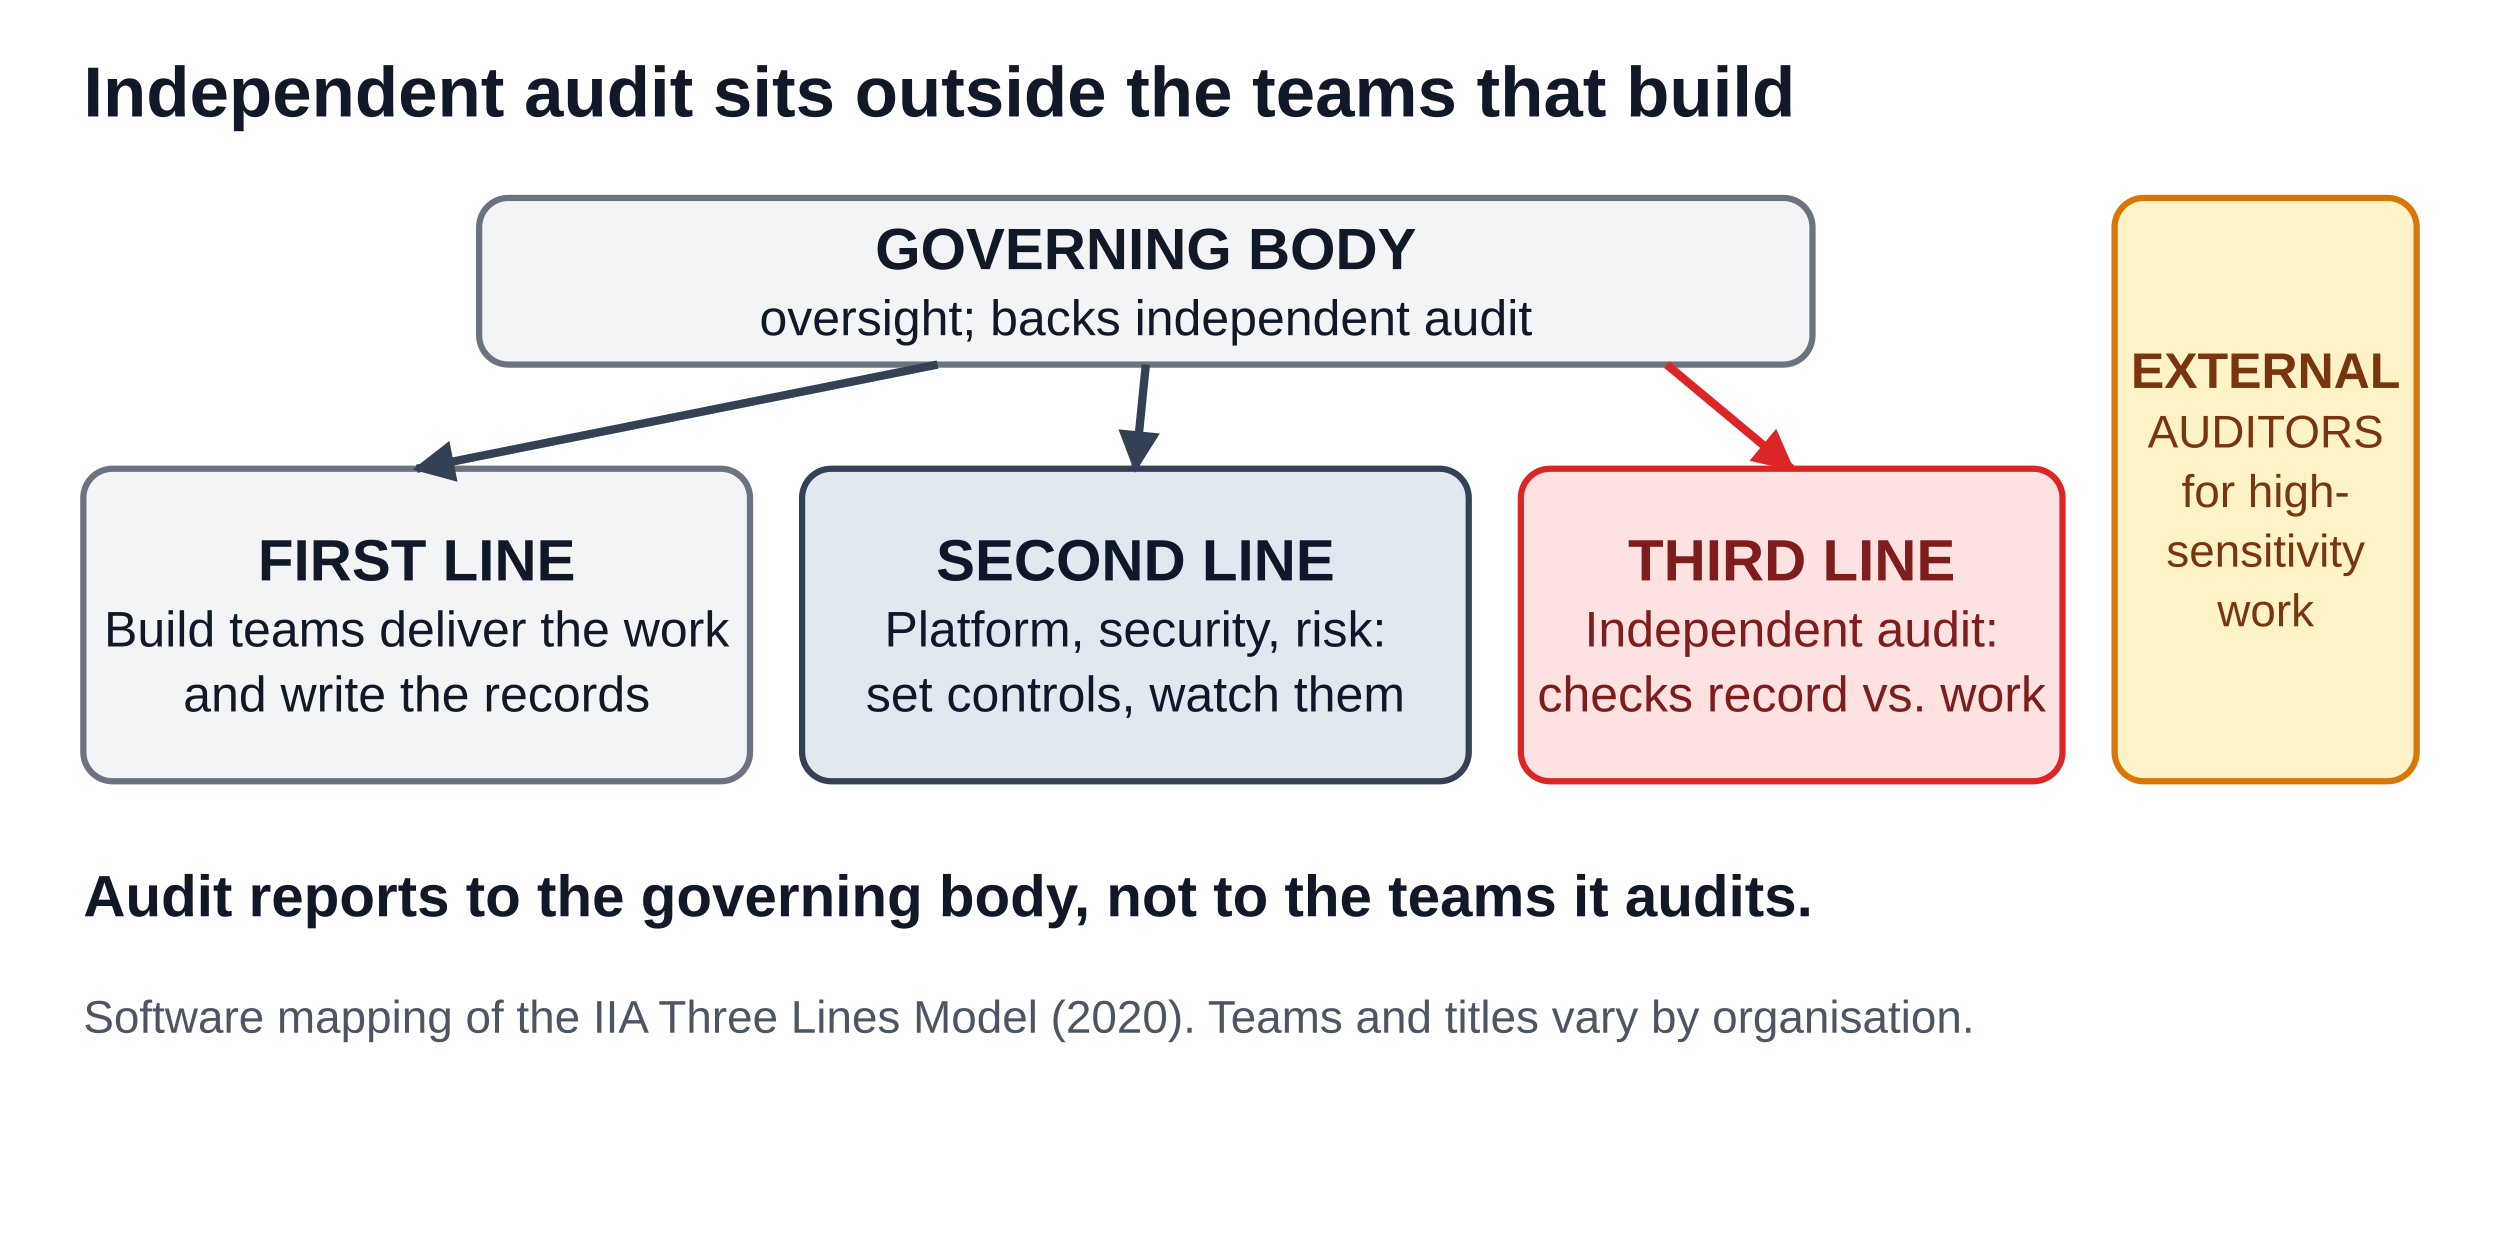
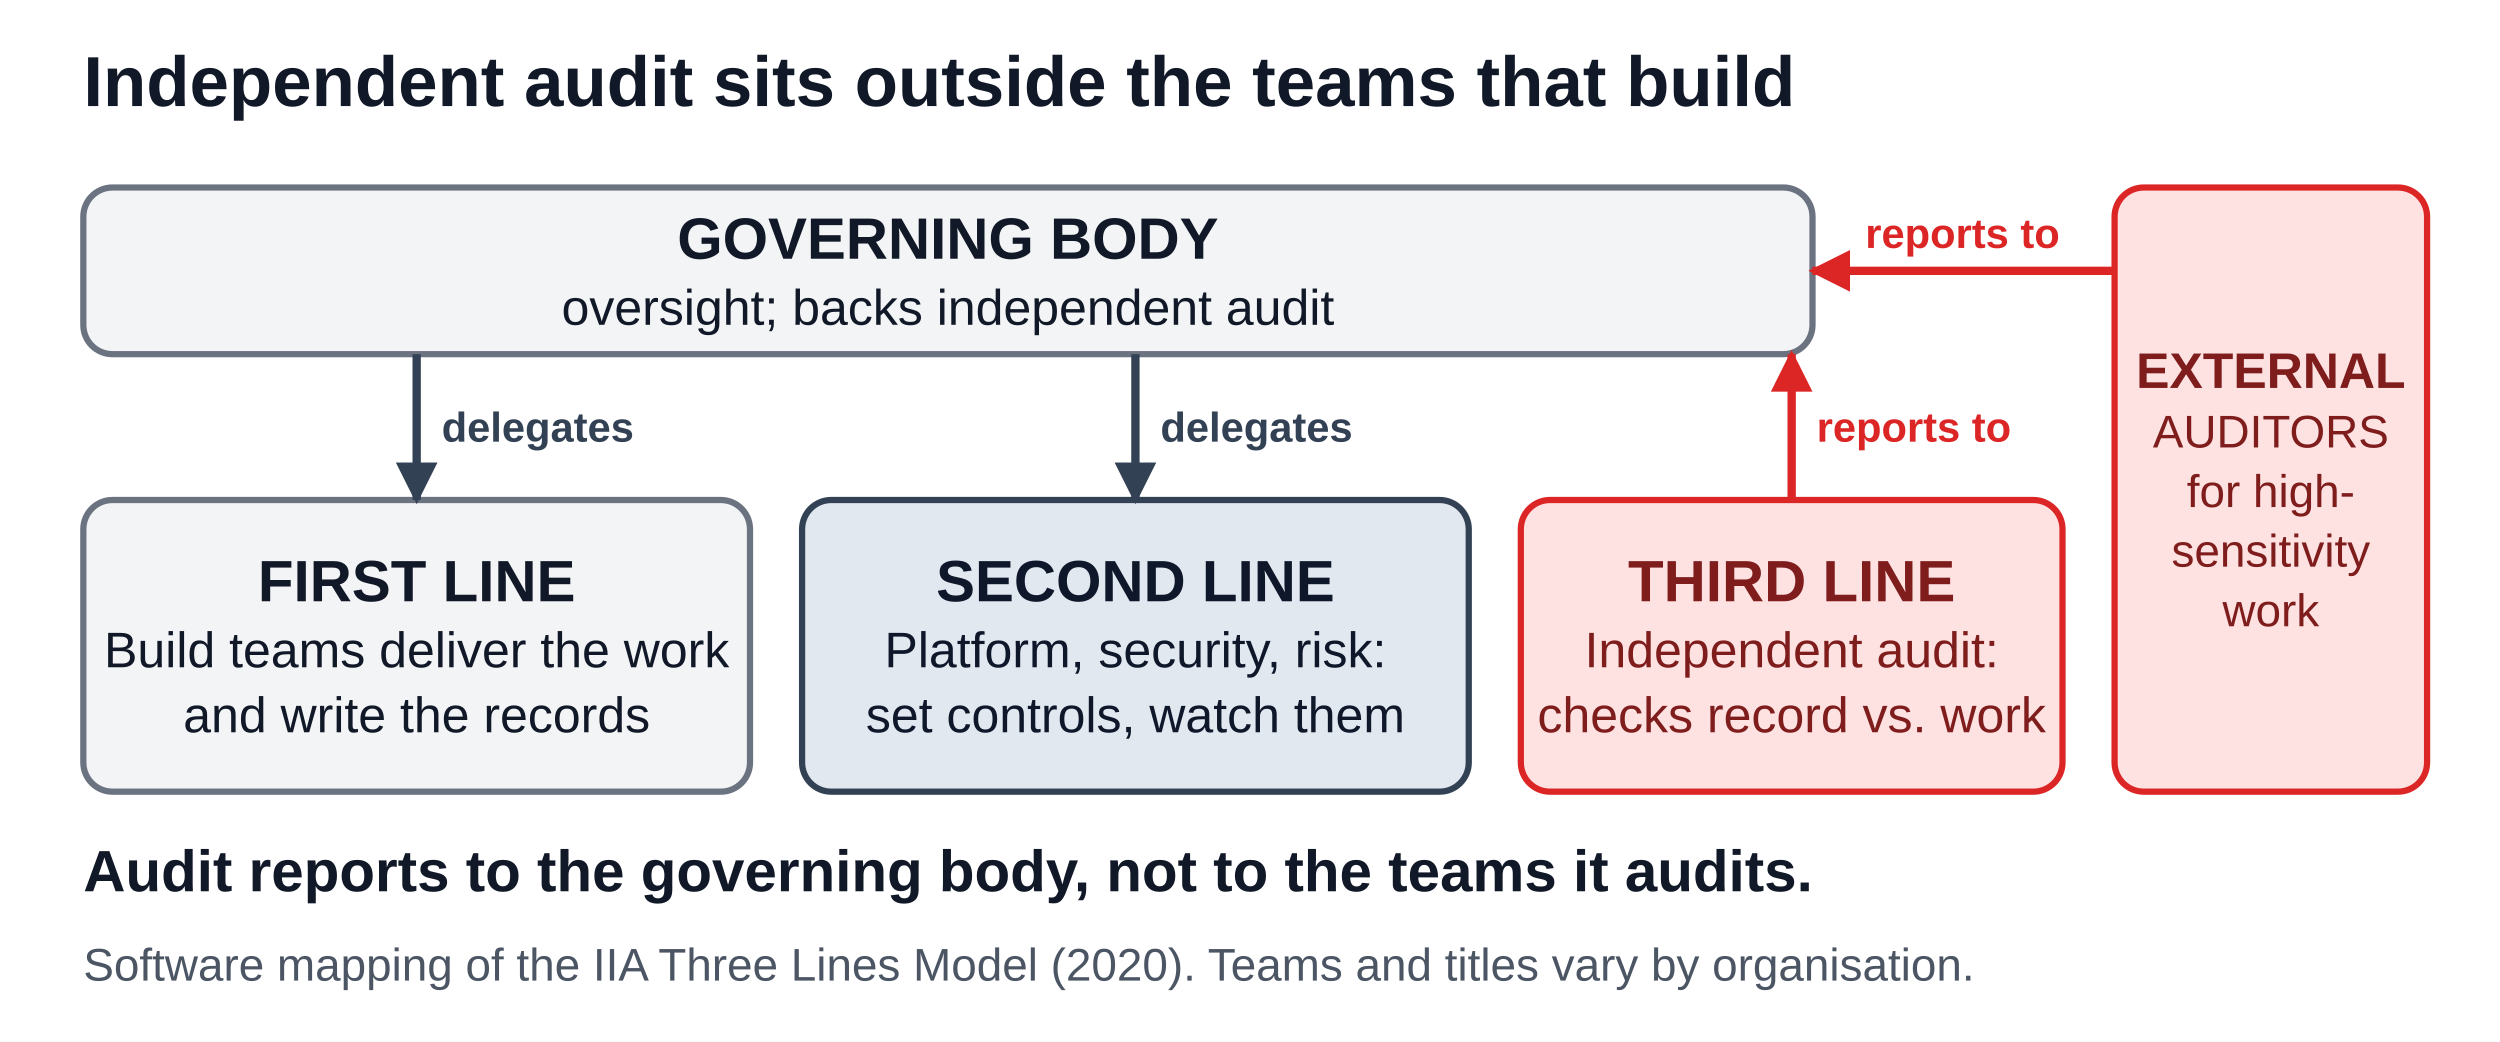
- <svg xmlns="http://www.w3.org/2000/svg" width="1200" height="600" viewBox="0 0 1200 600" font-family="Segoe UI, Arial, Helvetica, sans-serif">
-   <rect width="1200" height="600" fill="#FFFFFF" />
+ <svg xmlns="http://www.w3.org/2000/svg" width="1200" height="500" viewBox="0 0 1200 500" font-family="Segoe UI, Arial, Helvetica, sans-serif">
  <defs>
    <marker id="m334155" viewBox="0 0 10 10" refX="9" refY="5" markerWidth="5" markerHeight="5" orient="auto-start-reverse">
      <path d="M0,0 L10,5 L0,10 z" fill="#334155" />
    </marker>
    <marker id="mDC2626" viewBox="0 0 10 10" refX="9" refY="5" markerWidth="5" markerHeight="5" orient="auto-start-reverse">
      <path d="M0,0 L10,5 L0,10 z" fill="#DC2626" />
    </marker>
  </defs>
-   <text x="40" y="55.9" text-anchor="start" font-size="34" font-weight="700" fill="#111827">Independent audit sits outside the teams that build</text>
-   <rect x="230" y="95" width="640" height="80" rx="14" fill="#F3F4F6" stroke="#6B7280" stroke-width="3" />
-   <text x="550.0" y="129.2" text-anchor="middle" font-size="28" font-weight="700" fill="#111827">GOVERNING BODY</text>
-   <text x="550.0" y="160.9" text-anchor="middle" font-size="24" font-weight="400" fill="#111827">oversight; backs independent audit</text>
-   <rect x="40" y="225" width="320" height="150" rx="14" fill="#F3F4F6" stroke="#6B7280" stroke-width="3" />
-   <text x="200.0" y="278.6" text-anchor="middle" font-size="28" font-weight="700" fill="#111827">FIRST LINE</text>
-   <text x="200.0" y="310.3" text-anchor="middle" font-size="24" font-weight="400" fill="#111827">Build teams deliver the work</text>
-   <text x="200.0" y="341.5" text-anchor="middle" font-size="24" font-weight="400" fill="#111827">and write the records</text>
-   <rect x="385" y="225" width="320" height="150" rx="14" fill="#E2E8F0" stroke="#334155" stroke-width="3" />
-   <text x="545.0" y="278.6" text-anchor="middle" font-size="28" font-weight="700" fill="#0F172A">SECOND LINE</text>
-   <text x="545.0" y="310.3" text-anchor="middle" font-size="24" font-weight="400" fill="#0F172A">Platform, security, risk:</text>
-   <text x="545.0" y="341.5" text-anchor="middle" font-size="24" font-weight="400" fill="#0F172A">set controls, watch them</text>
-   <rect x="730" y="225" width="260" height="150" rx="14" fill="#FEE2E2" stroke="#DC2626" stroke-width="3" />
-   <text x="860.0" y="278.6" text-anchor="middle" font-size="28" font-weight="700" fill="#7F1D1D">THIRD LINE</text>
-   <text x="860.0" y="310.3" text-anchor="middle" font-size="24" font-weight="400" fill="#7F1D1D">Independent audit:</text>
-   <text x="860.0" y="341.5" text-anchor="middle" font-size="24" font-weight="400" fill="#7F1D1D">checks record vs. work</text>
-   <rect x="1015" y="95" width="145" height="280" rx="14" fill="#FEF3C7" stroke="#D97706" stroke-width="3" />
-   <text x="1087.5" y="186.2" text-anchor="middle" font-size="24" font-weight="700" fill="#78350F">EXTERNAL</text>
-   <text x="1087.5" y="214.8" text-anchor="middle" font-size="22" font-weight="400" fill="#78350F">AUDITORS</text>
-   <text x="1087.5" y="243.4" text-anchor="middle" font-size="22" font-weight="400" fill="#78350F">for high-</text>
-   <text x="1087.5" y="272.0" text-anchor="middle" font-size="22" font-weight="400" fill="#78350F">sensitivity</text>
-   <text x="1087.5" y="300.6" text-anchor="middle" font-size="22" font-weight="400" fill="#78350F">work</text>
-   <polyline points="450,175 200,225" fill="none" stroke="#334155" stroke-width="4" stroke-linejoin="round" marker-end="url(#m334155)" />
-   <polyline points="550,175 545,225" fill="none" stroke="#334155" stroke-width="4" stroke-linejoin="round" marker-end="url(#m334155)" />
-   <polyline points="800,175 860,225" fill="none" stroke="#DC2626" stroke-width="4" stroke-linejoin="round" marker-end="url(#mDC2626)" />
-   <text x="40" y="439.8" text-anchor="start" font-size="28" font-weight="700" fill="#111827">Audit reports to the governing body, not to the teams it audits.</text>
-   <text x="40" y="495.7" text-anchor="start" font-size="22" font-weight="400" fill="#4B5563">Software mapping of the IIA Three Lines Model (2020). Teams and titles vary by organisation.</text>
+   <rect width="1200" height="500" fill="#FFFFFF" />
+   <text x="40" y="50.9" text-anchor="start" font-size="34" font-weight="700" fill="#111827">Independent audit sits outside the teams that build</text>
+   <rect x="40" y="90" width="830" height="80" rx="14" fill="#F3F4F6" fill-opacity="1" stroke="#6B7280" stroke-width="3" />
+   <text x="455.0" y="124.2" text-anchor="middle" font-size="28" font-weight="700" fill="#111827">GOVERNING BODY</text>
+   <text x="455.0" y="155.9" text-anchor="middle" font-size="24" font-weight="400" fill="#111827">oversight; backs independent audit</text>
+   <rect x="40" y="240" width="320" height="140" rx="14" fill="#F3F4F6" fill-opacity="1" stroke="#6B7280" stroke-width="3" />
+   <text x="200.0" y="288.6" text-anchor="middle" font-size="28" font-weight="700" fill="#111827">FIRST LINE</text>
+   <text x="200.0" y="320.3" text-anchor="middle" font-size="24" font-weight="400" fill="#111827">Build teams deliver the work</text>
+   <text x="200.0" y="351.5" text-anchor="middle" font-size="24" font-weight="400" fill="#111827">and write the records</text>
+   <rect x="385" y="240" width="320" height="140" rx="14" fill="#E2E8F0" fill-opacity="1" stroke="#334155" stroke-width="3" />
+   <text x="545.0" y="288.6" text-anchor="middle" font-size="28" font-weight="700" fill="#0F172A">SECOND LINE</text>
+   <text x="545.0" y="320.3" text-anchor="middle" font-size="24" font-weight="400" fill="#0F172A">Platform, security, risk:</text>
+   <text x="545.0" y="351.5" text-anchor="middle" font-size="24" font-weight="400" fill="#0F172A">set controls, watch them</text>
+   <rect x="730" y="240" width="260" height="140" rx="14" fill="#FEE2E2" fill-opacity="1" stroke="#DC2626" stroke-width="3" />
+   <text x="860.0" y="288.6" text-anchor="middle" font-size="28" font-weight="700" fill="#7F1D1D">THIRD LINE</text>
+   <text x="860.0" y="320.3" text-anchor="middle" font-size="24" font-weight="400" fill="#7F1D1D">Independent audit:</text>
+   <text x="860.0" y="351.5" text-anchor="middle" font-size="24" font-weight="400" fill="#7F1D1D">checks record vs. work</text>
+   <rect x="1015" y="90" width="150" height="290" rx="14" fill="#FEE2E2" fill-opacity="1" stroke="#DC2626" stroke-width="3" />
+   <text x="1090.0" y="186.2" text-anchor="middle" font-size="24" font-weight="700" fill="#7F1D1D">EXTERNAL</text>
+   <text x="1090.0" y="214.8" text-anchor="middle" font-size="22" font-weight="400" fill="#7F1D1D">AUDITORS</text>
+   <text x="1090.0" y="243.4" text-anchor="middle" font-size="22" font-weight="400" fill="#7F1D1D">for high-</text>
+   <text x="1090.0" y="272.0" text-anchor="middle" font-size="22" font-weight="400" fill="#7F1D1D">sensitivity</text>
+   <text x="1090.0" y="300.6" text-anchor="middle" font-size="22" font-weight="400" fill="#7F1D1D">work</text>
+   <polyline points="200,170 200,240" fill="none" stroke="#334155" stroke-width="4" stroke-linejoin="round" marker-end="url(#m334155)" />
+   <text x="212" y="212.0" text-anchor="start" font-size="20" font-weight="700" fill="#334155">delegates</text>
+   <polyline points="545,170 545,240" fill="none" stroke="#334155" stroke-width="4" stroke-linejoin="round" marker-end="url(#m334155)" />
+   <text x="557" y="212.0" text-anchor="start" font-size="20" font-weight="700" fill="#334155">delegates</text>
+   <polyline points="860,240 860,170" fill="none" stroke="#DC2626" stroke-width="4" stroke-linejoin="round" marker-end="url(#mDC2626)" />
+   <text x="872" y="212.0" text-anchor="start" font-size="20" font-weight="700" fill="#DC2626">reports to</text>
+   <polyline points="1015,130 870,130" fill="none" stroke="#DC2626" stroke-width="4" stroke-linejoin="round" marker-end="url(#mDC2626)" />
+   <text x="942.0" y="119.0" text-anchor="middle" font-size="20" font-weight="700" fill="#DC2626">reports to</text>
+   <text x="40" y="427.8" text-anchor="start" font-size="28" font-weight="700" fill="#111827">Audit reports to the governing body, not to the teams it audits.</text>
+   <text x="40" y="470.7" text-anchor="start" font-size="22" font-weight="400" fill="#4B5563">Software mapping of the IIA Three Lines Model (2020). Teams and titles vary by organisation.</text>
</svg>
